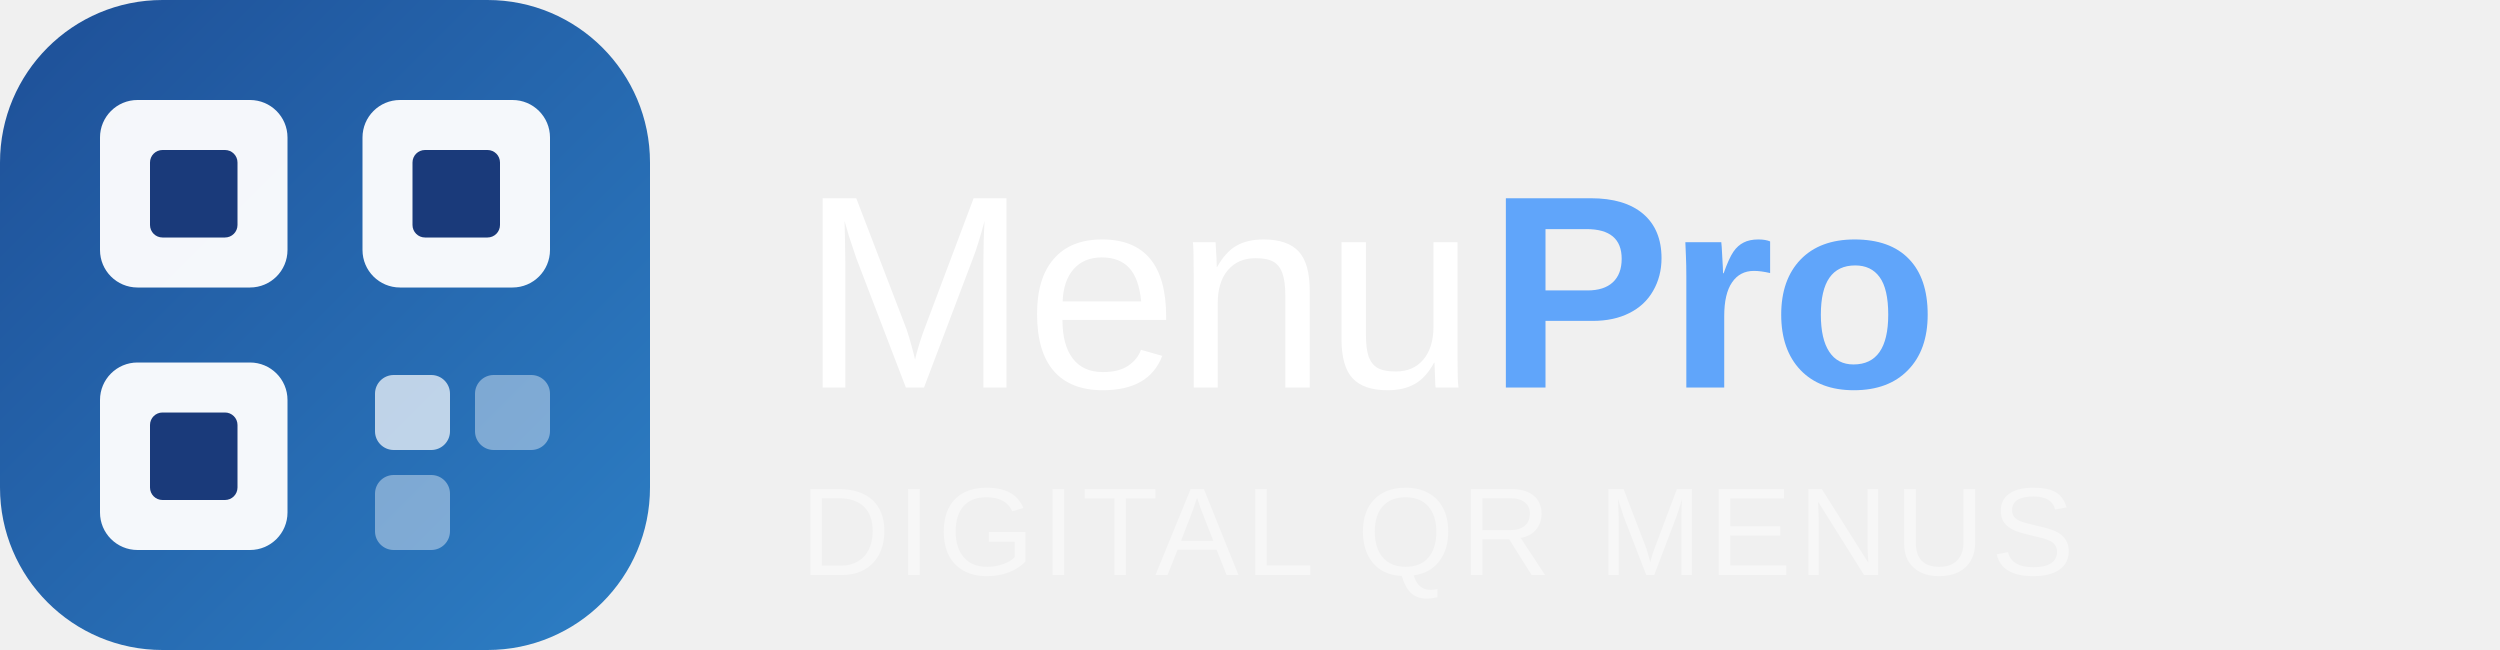
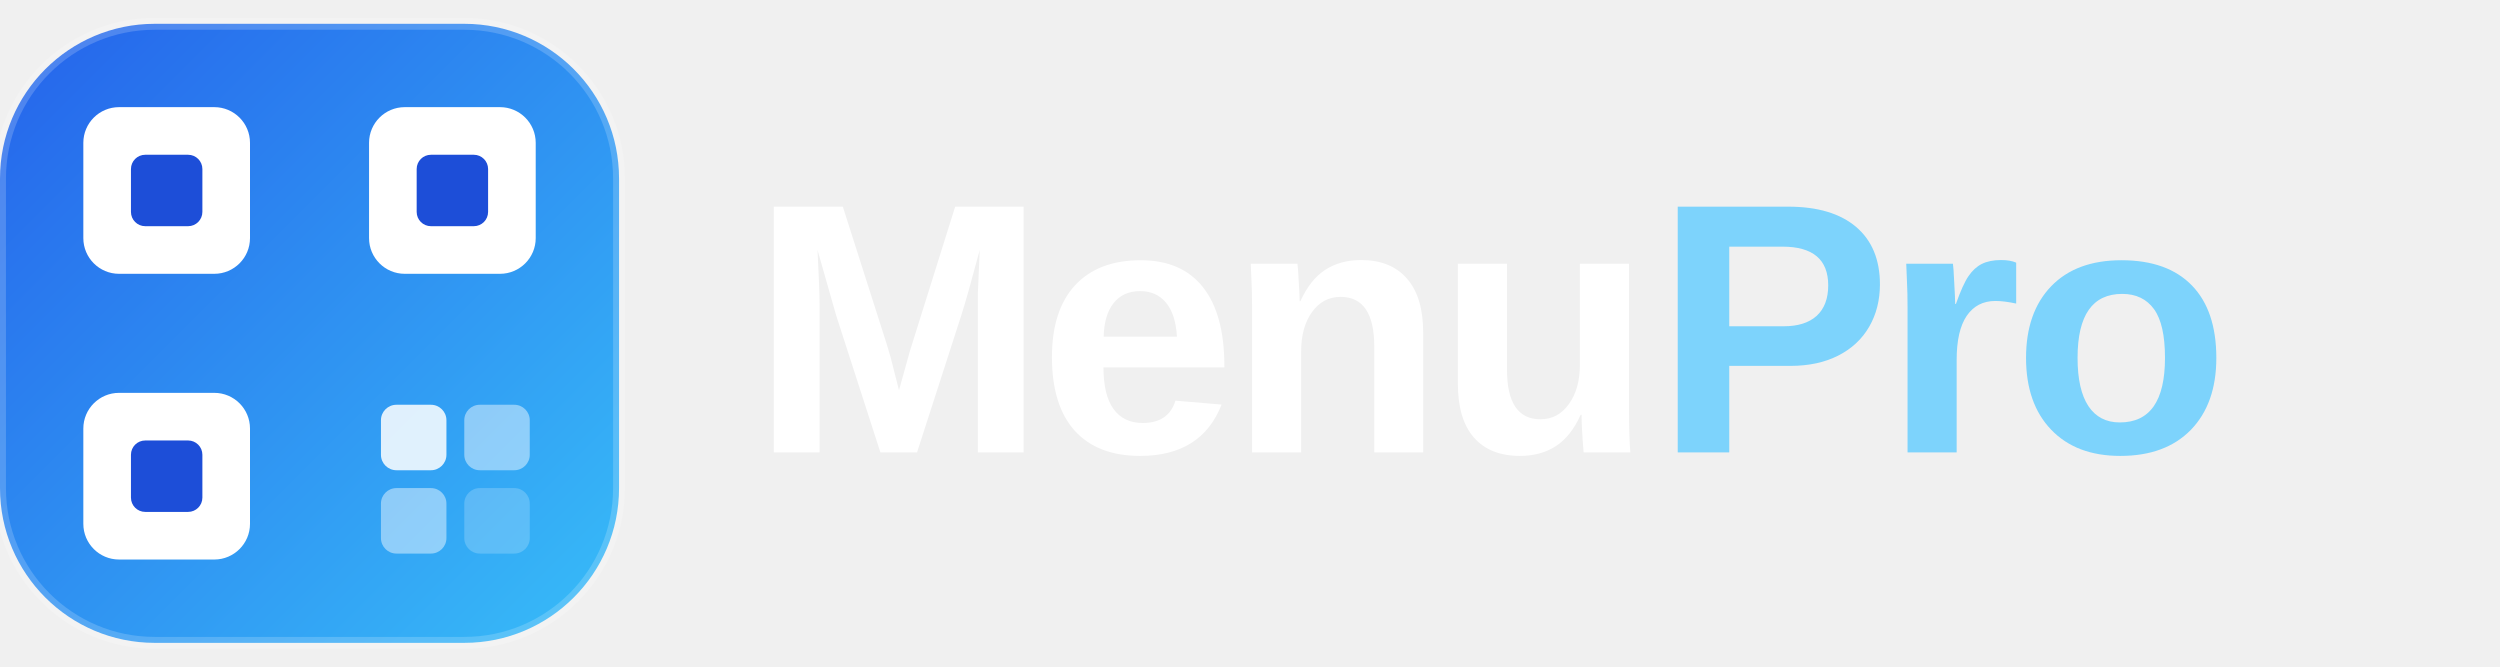
- <svg xmlns="http://www.w3.org/2000/svg" viewBox="0 0 200 52" width="200" height="52">
+ <svg xmlns="http://www.w3.org/2000/svg" viewBox="0 0 210 56" width="210" height="56">
  <defs>
-     <linearGradient id="iconGrad" x1="0%" y1="0%" x2="100%" y2="100%">
-       <stop offset="0%" stop-color="#1e4f97" />
-       <stop offset="100%" stop-color="#2d7fc5" />
+     <linearGradient id="ig" x1="0%" y1="0%" x2="100%" y2="100%">
+       <stop offset="0%" stop-color="#2563eb" />
+       <stop offset="100%" stop-color="#38bdf8" />
    </linearGradient>
  </defs>
-   <rect x="0" y="0" width="52" height="52" rx="13" fill="url(#iconGrad)" />
-   <rect x="8" y="8" width="15" height="15" rx="3" fill="white" opacity="0.95" />
-   <rect x="12" y="12" width="7" height="7" rx="1" fill="#1a3a7a" />
-   <rect x="8" y="29" width="15" height="15" rx="3" fill="white" opacity="0.95" />
-   <rect x="12" y="33" width="7" height="7" rx="1" fill="#1a3a7a" />
-   <rect x="29" y="8" width="15" height="15" rx="3" fill="white" opacity="0.95" />
-   <rect x="33" y="12" width="7" height="7" rx="1" fill="#1a3a7a" />
-   <rect x="30" y="30" width="6" height="6" rx="1.5" fill="white" opacity="0.7" />
-   <rect x="38" y="30" width="6" height="6" rx="1.5" fill="white" opacity="0.4" />
-   <rect x="30" y="38" width="6" height="6" rx="1.5" fill="white" opacity="0.4" />
-   <text x="64" y="31" font-family="Arial, sans-serif" font-size="22" font-weight="400" fill="#ffffff" letter-spacing="-0.3">Menu</text>
-   <text x="119" y="31" font-family="Arial, sans-serif" font-size="22" font-weight="900" fill="#60a5fa" letter-spacing="-0.3">Pro</text>
-   <text x="64" y="46" font-family="Arial, sans-serif" font-size="10" font-weight="400" fill="rgba(255,255,255,0.45)" letter-spacing="0.5">DIGITAL QR MENUS</text>
+   <rect x="0" y="2" width="52" height="52" rx="13" fill="url(#ig)" />
+   <rect x="0" y="2" width="52" height="52" rx="13" fill="none" stroke="rgba(255,255,255,0.18)" stroke-width="1" />
+   <rect x="7" y="9" width="14" height="14" rx="3" fill="white" />
+   <rect x="11" y="13" width="6" height="6" rx="1.2" fill="#1d4ed8" />
+   <rect x="31" y="9" width="14" height="14" rx="3" fill="white" />
+   <rect x="35" y="13" width="6" height="6" rx="1.2" fill="#1d4ed8" />
+   <rect x="7" y="33" width="14" height="14" rx="3" fill="white" />
+   <rect x="11" y="37" width="6" height="6" rx="1.2" fill="#1d4ed8" />
+   <rect x="32" y="34" width="5.5" height="5.5" rx="1.3" fill="rgba(255,255,255,0.85)" />
+   <rect x="39" y="34" width="5.5" height="5.5" rx="1.3" fill="rgba(255,255,255,0.45)" />
+   <rect x="32" y="41" width="5.5" height="5.5" rx="1.3" fill="rgba(255,255,255,0.45)" />
+   <rect x="39" y="41" width="5.5" height="5.5" rx="1.3" fill="rgba(255,255,255,0.2)" />
+   <text x="63" y="38" font-family="'Arial Black', 'Helvetica Neue', Arial, sans-serif" font-size="30" font-weight="900" letter-spacing="-0.8" fill="white">Menu<tspan fill="#7dd3fc">Pro</tspan>
+   </text>
</svg>
